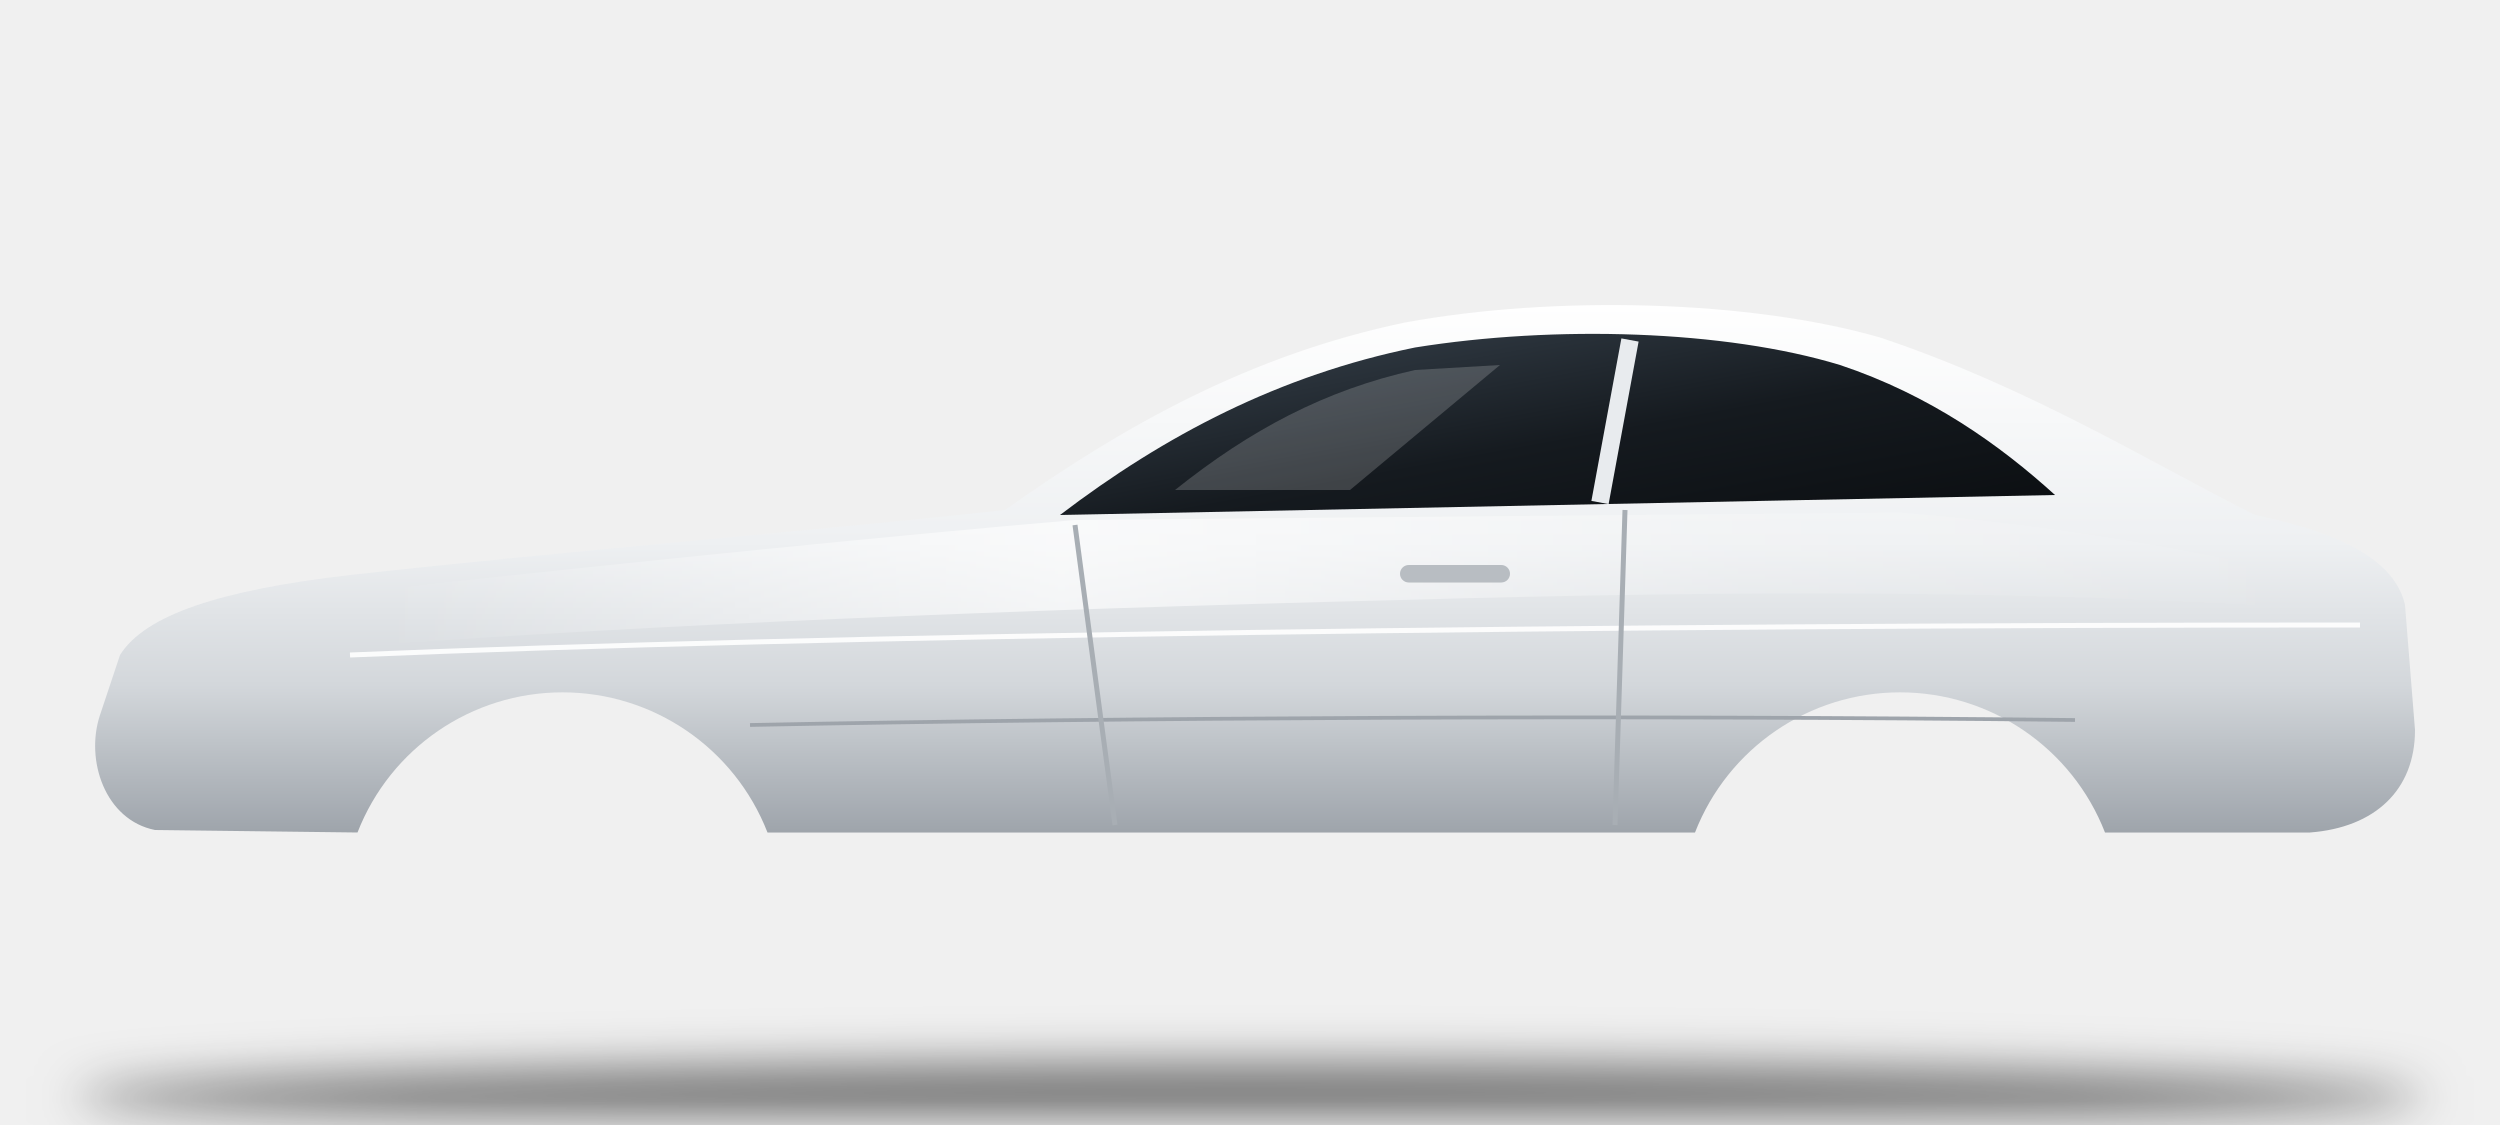
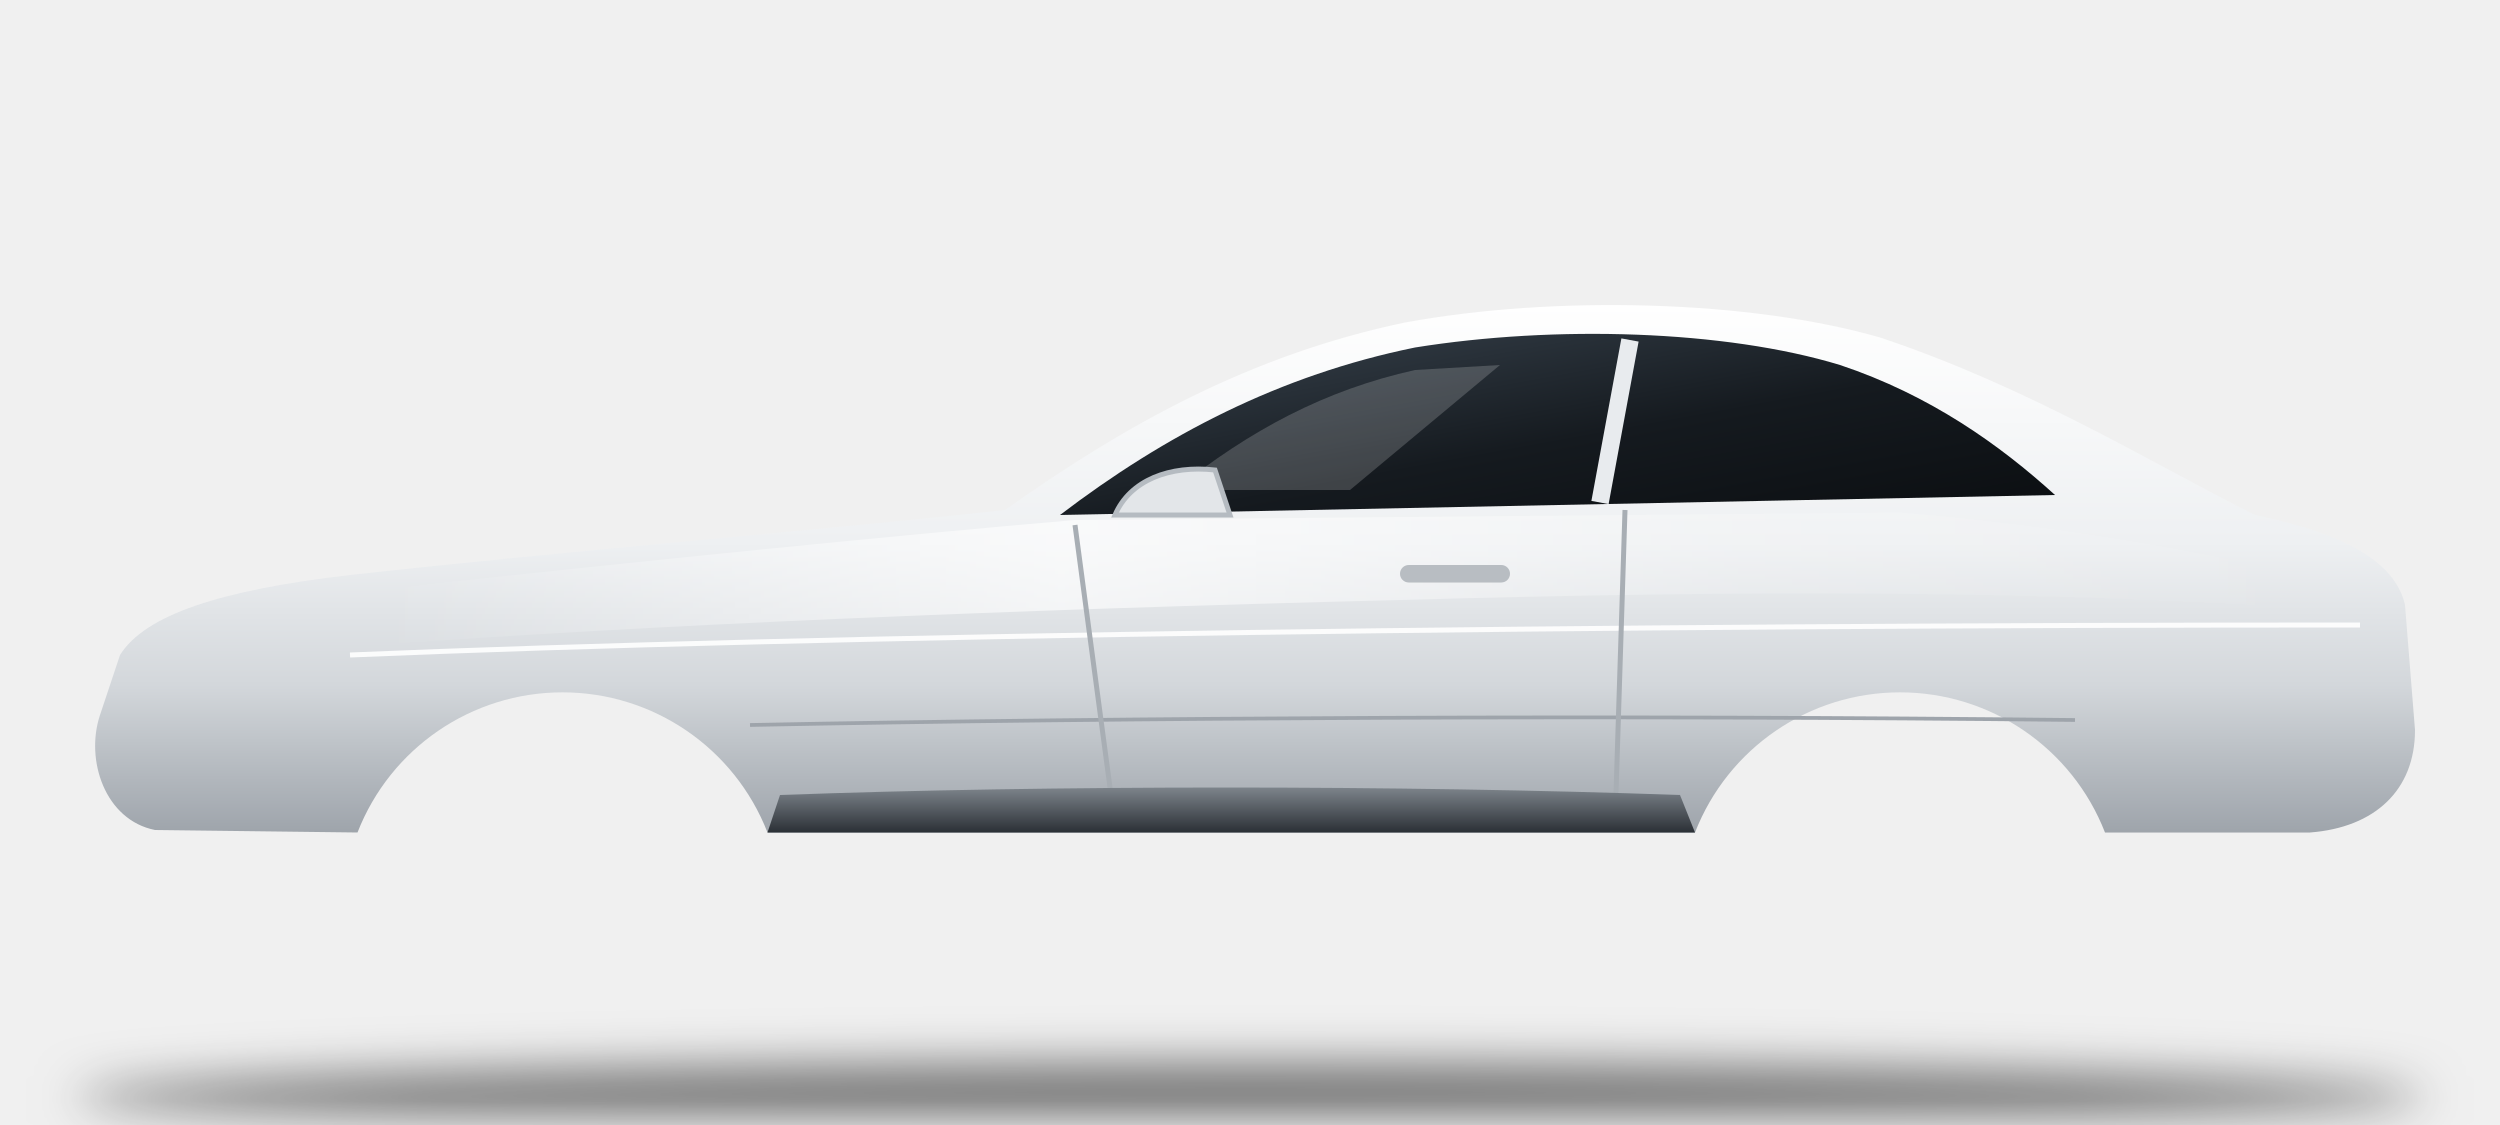
<svg xmlns="http://www.w3.org/2000/svg" viewBox="0 0 1000 450" width="1000" height="450">
  <defs>
    <linearGradient id="carroceria" x1="0" y1="0" x2="0" y2="1">
      <stop offset="0" stop-color="#ffffff" />
      <stop offset=".45" stop-color="#eef0f2" />
      <stop offset=".72" stop-color="#d3d7db" />
      <stop offset="1" stop-color="#9ea4ab" />
    </linearGradient>
    <filter id="difuso" x="-10%" y="-200%" width="120%" height="500%">
      <feGaussianBlur stdDeviation="10" />
    </filter>
    <linearGradient id="brillo" x1="0" y1="0" x2="1" y2="0">
      <stop offset="0" stop-color="#fff" stop-opacity="0" />
      <stop offset=".35" stop-color="#fff" stop-opacity=".9" />
      <stop offset=".7" stop-color="#fff" stop-opacity=".25" />
      <stop offset="1" stop-color="#fff" stop-opacity="0" />
    </linearGradient>
    <linearGradient id="vidrio" x1="0" y1="0" x2="1" y2="1">
      <stop offset="0" stop-color="#3a4550" />
      <stop offset=".55" stop-color="#151a1f" />
      <stop offset="1" stop-color="#0b0e11" />
    </linearGradient>
+     <linearGradient id="umbral" x1="0" y1="0" x2="0" y2="1">
+       <stop offset="0" stop-color="#7d848b" />
+       <stop offset="1" stop-color="#2b3036" />
+     </linearGradient>
  </defs>
  <ellipse cx="500" cy="440" rx="470" ry="14" fill="#000" opacity=".55" filter="url(#difuso)" />
  <path fill="url(#carroceria)" d="M62 332C42 328 34 304 40 286L48 262C58 246 88 236 140 230C230 220 330 212 402 204C450 170 500 142 562 129C622 118 700 120 752 135C812 155 862 186 902 206C936 213 958 224 962 242L966 292C966 316 950 331 924 333L842 333A88 88 0 0 0 678 333L307 333A88 88 0 0 0 143 333Z" />
  <path fill="url(#brillo)" opacity=".7" d="M150 236C260 224 360 214 430 208L760 205C820 210 880 220 930 232L930 244C820 236 700 236 560 240C400 244 260 250 150 258Z" />
  <path fill="url(#vidrio)" d="M424 206C466 174 512 150 566 139C622 130 690 132 736 146C772 158 800 178 822 198Z" />
  <path fill="#fff" opacity=".18" d="M470 196C500 172 530 156 566 148L600 146 540 196Z" />
  <path d="M652 136 640 201" stroke="#e8ebee" stroke-width="7" />
  <path fill="none" stroke="#fff" stroke-opacity=".9" stroke-width="2" d="M140 262C330 254 640 250 944 250" />
  <path fill="none" stroke="#9ea4ab" stroke-width="1.5" d="M300 290C450 287 650 286 830 288" />
  <path fill="none" stroke="#a8aeb4" stroke-width="2" d="M430 210 446 330M650 204 646 330" />
  <rect x="560" y="226" width="44" height="7" rx="3.5" fill="#b8bdc2" />
+   <path fill="url(#umbral)" d="M307 333 678 333 672 318C560 314 420 314 312 318Z" />
+   <path fill="#e3e6e9" stroke="#b5bbc1" stroke-width="2" d="M446 206C452 192 468 186 486 188L492 206Z" />
</svg>
